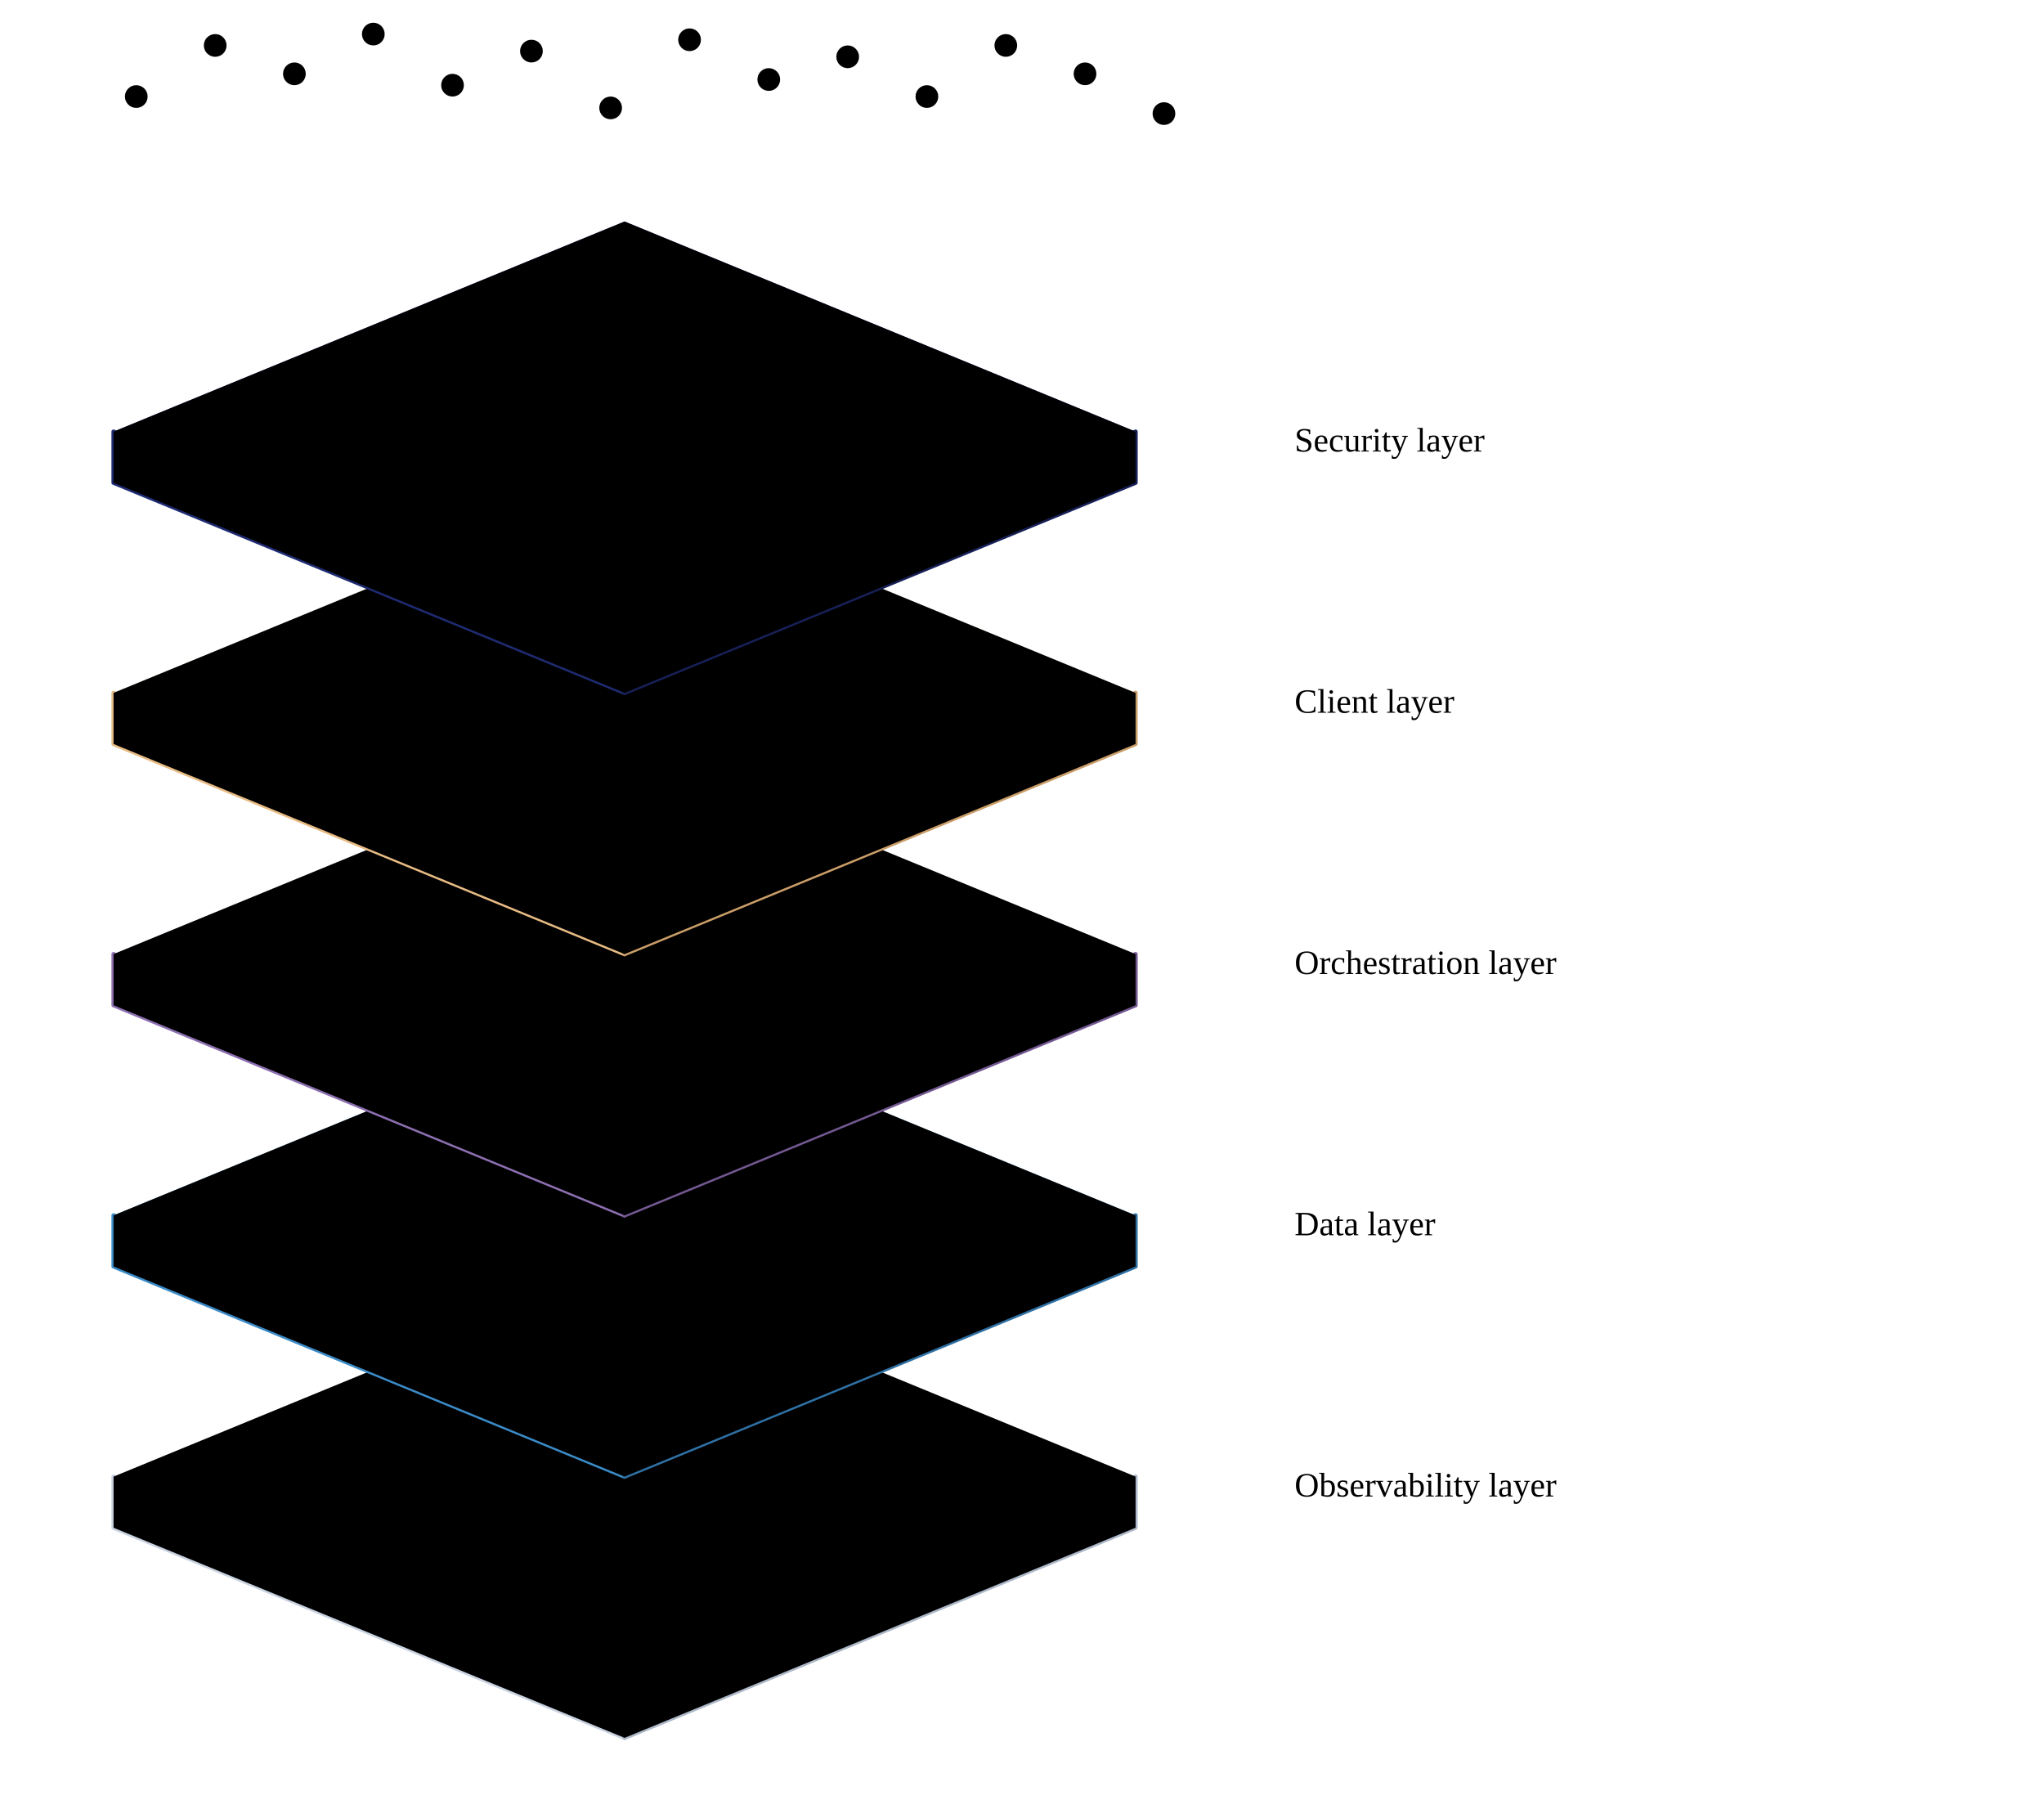
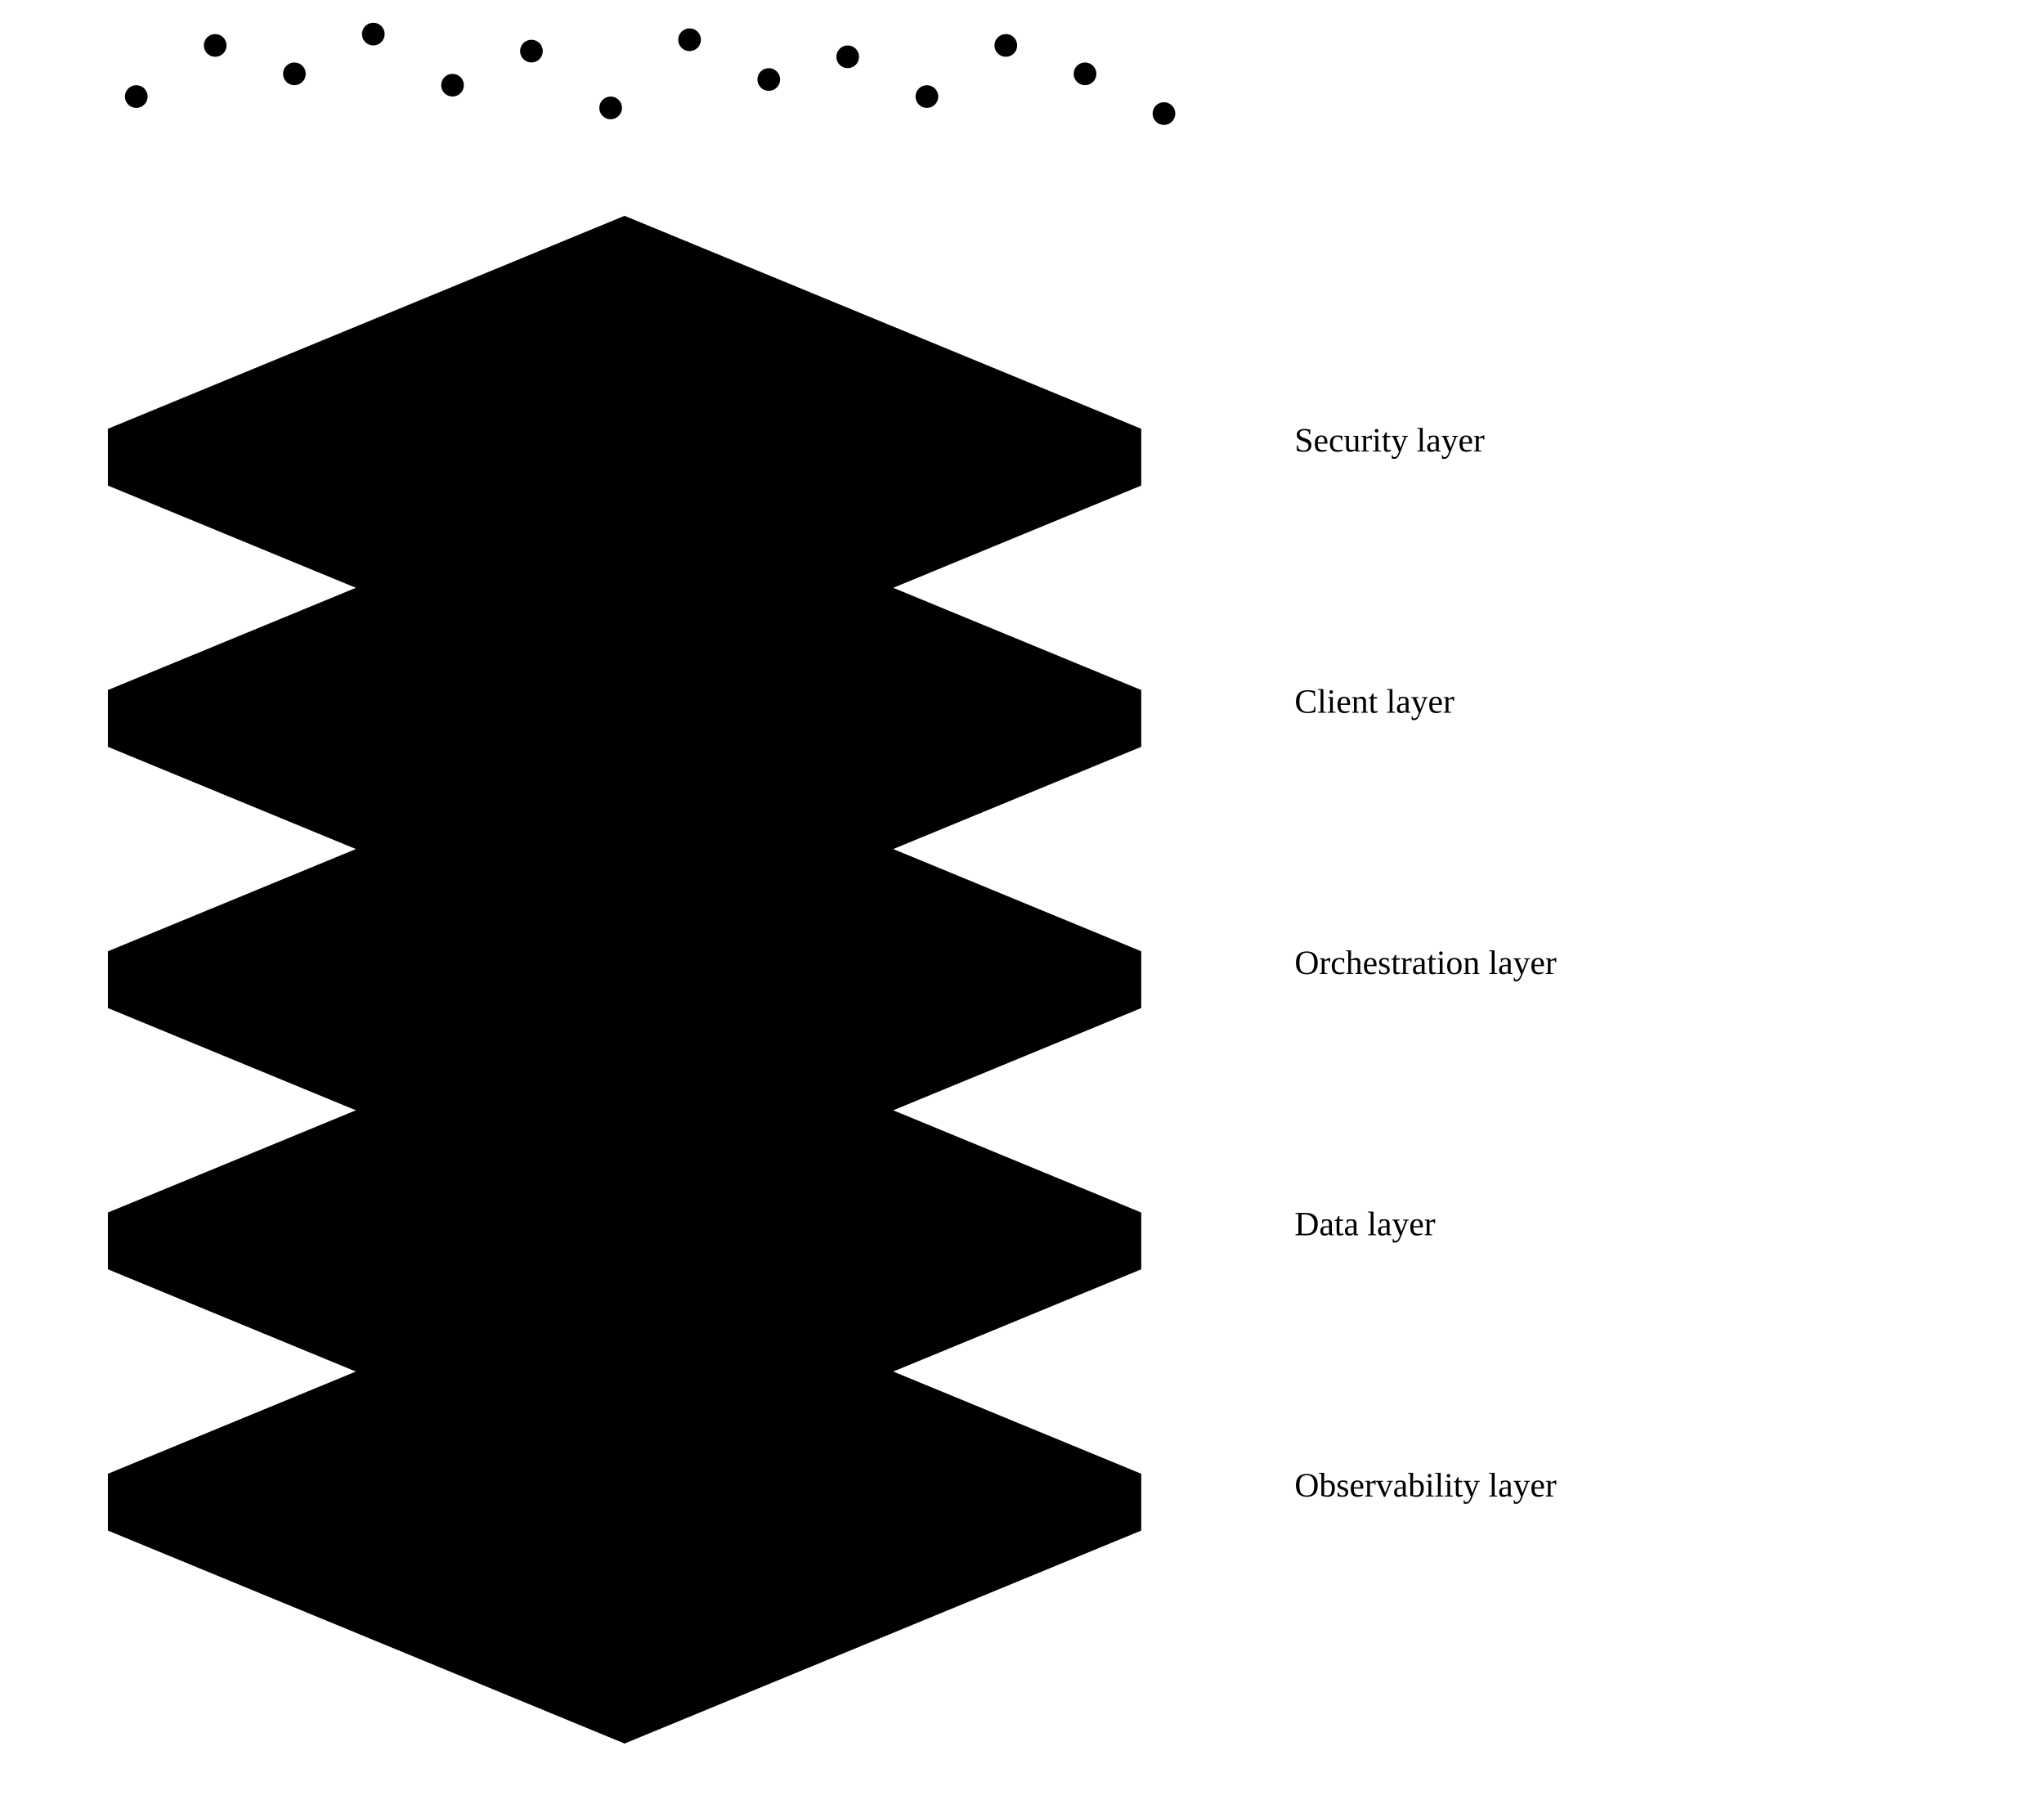
<svg xmlns="http://www.w3.org/2000/svg" class="dusk-stack__diagram" viewBox="0 0 720 640" role="img" aria-labelledby="dusk-stack-diagram-title">
  <defs>
    <symbol id="dusk-stack-icon-nightfall" viewBox="0 0 24 24">
      <path d="M12 2.8 19.4 5.6v5.9c0 4.4-3.1 8-7.4 9.8-4.3-1.8-7.4-5.4-7.4-9.8V5.6Z" />
      <path d="M13.6 8.2a3.6 3.6 0 1 0 2.2 5.6 3 3 0 0 1-2.2-5.6Z" />
    </symbol>
    <symbol id="dusk-stack-icon-dawn" viewBox="0 0 24 24">
      <path d="M7 17a5 5 0 0 1 10 0" />
      <path d="M2.5 17h19M5 21h14" />
      <path d="M12 3v6M9.2 5.8 12 3l2.8 2.8" />
      <path d="m4.9 10.3 1.4 1.4M19.1 10.3l-1.4 1.4" />
    </symbol>
    <symbol id="dusk-stack-icon-twilight" viewBox="0 0 24 24">
      <path d="M7 17a5 5 0 0 1 10 0" />
      <path d="M2.5 17h19M5 21h14" />
      <path d="M9 9.5v-7M6.6 5 9 2.5l2.4 2.5M15 2.5v7M12.6 7 15 9.5l2.4-2.5" />
    </symbol>
    <symbol id="dusk-stack-icon-data" viewBox="0 0 24 24">
      <ellipse cx="12" cy="5.5" rx="7.5" ry="2.8" />
      <path d="M4.5 5.5v13c0 1.5 3.4 2.8 7.5 2.8s7.5-1.3 7.5-2.8v-13" />
      <path d="M4.5 12c0 1.5 3.4 2.8 7.5 2.8s7.5-1.3 7.5-2.8" />
    </symbol>
    <symbol id="dusk-stack-icon-observability" viewBox="0 0 24 24">
      <path d="M2.2 12S5.8 5.2 12 5.2 21.8 12 21.8 12 18.2 18.8 12 18.8 2.2 12 2.2 12Z" />
      <circle cx="12" cy="12" r="3.2" />
    </symbol>
    <linearGradient id="dusk-plate-nightfall" x1="0" y1="0" x2="0" y2="1">
      <stop offset="0" stop-color="#4a5bc2" />
      <stop offset="1" stop-color="#28378f" />
    </linearGradient>
    <linearGradient id="dusk-plate-dawn" x1="0" y1="0" x2="0" y2="1">
      <stop offset="0" stop-color="#fff1dc" />
      <stop offset="1" stop-color="#ffd9a8" />
    </linearGradient>
    <linearGradient id="dusk-plate-twilight" x1="0" y1="0" x2="0" y2="1">
-       <stop offset="0" stop-color="#cbb3e4" />
-       <stop offset="1" stop-color="#a98bcc" />
+       <stop offset="0" stop-color="#dcaae0" />
+       <stop offset="1" stop-color="#bf7fc6" />
    </linearGradient>
    <linearGradient id="dusk-plate-data" x1="0" y1="0" x2="0" y2="1">
      <stop offset="0" stop-color="#93cdf4" />
      <stop offset="1" stop-color="#4ea6e6" />
    </linearGradient>
    <linearGradient id="dusk-plate-observability" x1="0" y1="0" x2="0" y2="1">
      <stop offset="0" stop-color="#ffffff" />
      <stop offset="1" stop-color="#e7ecf4" />
    </linearGradient>
  </defs>
  <g class="dusk-stack__fleet">
    <path class="dusk-stack__uplink" d="M48 34L150 152" />
    <path class="dusk-stack__uplink" d="M75.8 16L160.8 149" />
    <path class="dusk-stack__uplink" d="M103.7 26L171.5 155" />
    <path class="dusk-stack__uplink" d="M131.5 12L182.3 148" />
    <path class="dusk-stack__uplink" d="M159.4 30L193.1 153" />
    <path class="dusk-stack__uplink" d="M187.2 18L203.8 150" />
    <path class="dusk-stack__uplink" d="M215.1 38L214.6 156" />
    <path class="dusk-stack__uplink" d="M242.9 14L225.4 149" />
    <path class="dusk-stack__uplink" d="M270.8 28L236.2 154" />
    <path class="dusk-stack__uplink" d="M298.6 20L246.9 151" />
    <path class="dusk-stack__uplink" d="M326.5 34L257.7 155" />
    <path class="dusk-stack__uplink" d="M354.3 16L268.5 148" />
    <path class="dusk-stack__uplink" d="M382.2 26L279.2 152" />
    <path class="dusk-stack__uplink" d="M410 40L290 150" />
    <circle class="dusk-stack__node" cx="48" cy="34" r="4" />
    <circle class="dusk-stack__node" cx="75.8" cy="16" r="4" />
    <circle class="dusk-stack__node" cx="103.7" cy="26" r="4" />
    <circle class="dusk-stack__node" cx="131.5" cy="12" r="4" />
    <circle class="dusk-stack__node" cx="159.4" cy="30" r="4" />
    <circle class="dusk-stack__node" cx="187.2" cy="18" r="4" />
    <circle class="dusk-stack__node" cx="215.1" cy="38" r="4" />
    <circle class="dusk-stack__node" cx="242.9" cy="14" r="4" />
    <circle class="dusk-stack__node" cx="270.8" cy="28" r="4" />
    <circle class="dusk-stack__node" cx="298.6" cy="20" r="4" />
    <circle class="dusk-stack__node" cx="326.5" cy="34" r="4" />
    <circle class="dusk-stack__node" cx="354.3" cy="16" r="4" />
    <circle class="dusk-stack__node" cx="382.2" cy="26" r="4" />
    <circle class="dusk-stack__node" cx="410" cy="40" r="4" />
  </g>
  <g class="dusk-plate" data-layer="observability">
    <polygon class="dusk-plate__left" fill="#c9d2e0" stroke="#c9d2e0" stroke-width="1.5" stroke-linejoin="round" points="40,520 220,594 220,612 40,538" />
    <polygon class="dusk-plate__right" fill="#adb8c9" stroke="#adb8c9" stroke-width="1.5" stroke-linejoin="round" points="220,594 400,520 400,538 220,612" />
    <polygon class="dusk-plate__top" fill="url(#dusk-plate-observability)" points="220,446 400,520 220,594 40,520" />
-     <polygon class="dusk-plate__veil" points="220,446 400,520 400,538 220,612 40,538 40,520" />
+     <polygon class="dusk-plate__veil" points="220,444 402,519 402,539 220,614 38,539 38,519" />
    <g class="dusk-plate__print" transform="matrix(0.925 0.38 -0.925 0.38 69.6 520)" style="--dusk-print: #4a5668">
      <use class="dusk-plate__print-icon" href="#dusk-stack-icon-observability" x="0" y="-16" width="18" height="18" />
      <text x="24" y="0">Observability</text>
    </g>
    <path class="dusk-plate__leader" d="M414 520H444" />
    <text class="dusk-plate__name" x="456" y="527">Observability layer</text>
  </g>
  <g class="dusk-plate" data-layer="data">
    <polygon class="dusk-plate__left" fill="#3b8bc8" stroke="#3b8bc8" stroke-width="1.5" stroke-linejoin="round" points="40,428 220,502 220,520 40,446" />
    <polygon class="dusk-plate__right" fill="#2f70a3" stroke="#2f70a3" stroke-width="1.5" stroke-linejoin="round" points="220,502 400,428 400,446 220,520" />
    <polygon class="dusk-plate__top" fill="url(#dusk-plate-data)" points="220,354 400,428 220,502 40,428" />
-     <polygon class="dusk-plate__veil" points="220,354 400,428 400,446 220,520 40,446 40,428" />
+     <polygon class="dusk-plate__veil" points="220,352 402,427 402,447 220,522 38,447 38,427" />
    <g class="dusk-plate__print" transform="matrix(0.925 0.38 -0.925 0.38 69.6 428)" style="--dusk-print: #0d3a5e">
      <use class="dusk-plate__print-icon" href="#dusk-stack-icon-data" x="0" y="-16" width="18" height="18" />
      <text x="24" y="0">Data</text>
    </g>
    <path class="dusk-plate__leader" d="M414 428H444" />
    <text class="dusk-plate__name" x="456" y="435">Data layer</text>
  </g>
  <g class="dusk-plate" data-layer="twilight">
-     <polygon class="dusk-plate__left" fill="#8d6fb1" stroke="#8d6fb1" stroke-width="1.5" stroke-linejoin="round" points="40,336 220,410 220,428 40,354" />
-     <polygon class="dusk-plate__right" fill="#735892" stroke="#735892" stroke-width="1.5" stroke-linejoin="round" points="220,410 400,336 400,354 220,428" />
+     <polygon class="dusk-plate__left" fill="#9d64a4" stroke="#9d64a4" stroke-width="1.5" stroke-linejoin="round" points="40,336 220,410 220,428 40,354" />
+     <polygon class="dusk-plate__right" fill="#7f4f85" stroke="#7f4f85" stroke-width="1.5" stroke-linejoin="round" points="220,410 400,336 400,354 220,428" />
    <polygon class="dusk-plate__top" fill="url(#dusk-plate-twilight)" points="220,262 400,336 220,410 40,336" />
-     <polygon class="dusk-plate__veil" points="220,262 400,336 400,354 220,428 40,354 40,336" />
-     <g class="dusk-plate__print" transform="matrix(0.925 0.38 -0.925 0.38 69.6 336)" style="--dusk-print: #3b2466">
+     <polygon class="dusk-plate__veil" points="220,260 402,335 402,355 220,430 38,355 38,335" />
+     <g class="dusk-plate__print" transform="matrix(0.925 0.38 -0.925 0.38 69.6 336)" style="--dusk-print: #45214a">
      <use class="dusk-plate__print-icon" href="#dusk-stack-icon-twilight" x="0" y="-16" width="18" height="18" />
      <text x="24" y="0">Twilight</text>
    </g>
    <path class="dusk-plate__leader" d="M414 336H444" />
    <text class="dusk-plate__name" x="456" y="343">Orchestration layer</text>
  </g>
  <g class="dusk-plate" data-layer="dawn">
    <polygon class="dusk-plate__left" fill="#e7bb84" stroke="#e7bb84" stroke-width="1.5" stroke-linejoin="round" points="40,244 220,318 220,336 40,262" />
    <polygon class="dusk-plate__right" fill="#c99d68" stroke="#c99d68" stroke-width="1.5" stroke-linejoin="round" points="220,318 400,244 400,262 220,336" />
    <polygon class="dusk-plate__top" fill="url(#dusk-plate-dawn)" points="220,170 400,244 220,318 40,244" />
-     <polygon class="dusk-plate__veil" points="220,170 400,244 400,262 220,336 40,262 40,244" />
+     <polygon class="dusk-plate__veil" points="220,168 402,243 402,263 220,338 38,263 38,243" />
    <g class="dusk-plate__print" transform="matrix(0.925 0.38 -0.925 0.38 69.6 244)" style="--dusk-print: #7a4a12">
      <use class="dusk-plate__print-icon" href="#dusk-stack-icon-dawn" x="0" y="-16" width="18" height="18" />
      <text x="24" y="0">Dawn</text>
    </g>
    <path class="dusk-plate__leader" d="M414 244H444" />
    <text class="dusk-plate__name" x="456" y="251">Client layer</text>
  </g>
  <g class="dusk-plate" data-layer="nightfall">
    <polygon class="dusk-plate__left" fill="#1f2b72" stroke="#1f2b72" stroke-width="1.5" stroke-linejoin="round" points="40,152 220,226 220,244 40,170" />
    <polygon class="dusk-plate__right" fill="#172057" stroke="#172057" stroke-width="1.5" stroke-linejoin="round" points="220,226 400,152 400,170 220,244" />
    <polygon class="dusk-plate__top" fill="url(#dusk-plate-nightfall)" points="220,78 400,152 220,226 40,152" />
-     <polygon class="dusk-plate__veil" points="220,78 400,152 400,170 220,244 40,170 40,152" />
+     <polygon class="dusk-plate__veil" points="220,76 402,151 402,171 220,246 38,171 38,151" />
    <g class="dusk-plate__print" transform="matrix(0.925 0.38 -0.925 0.38 69.6 152)" style="--dusk-print: #f7f1d8">
      <use class="dusk-plate__print-icon" href="#dusk-stack-icon-nightfall" x="0" y="-16" width="18" height="18" />
      <text x="24" y="0">Nightfall</text>
    </g>
    <path class="dusk-plate__leader" d="M414 152H444" />
    <text class="dusk-plate__name" x="456" y="159">Security layer</text>
  </g>
</svg>
